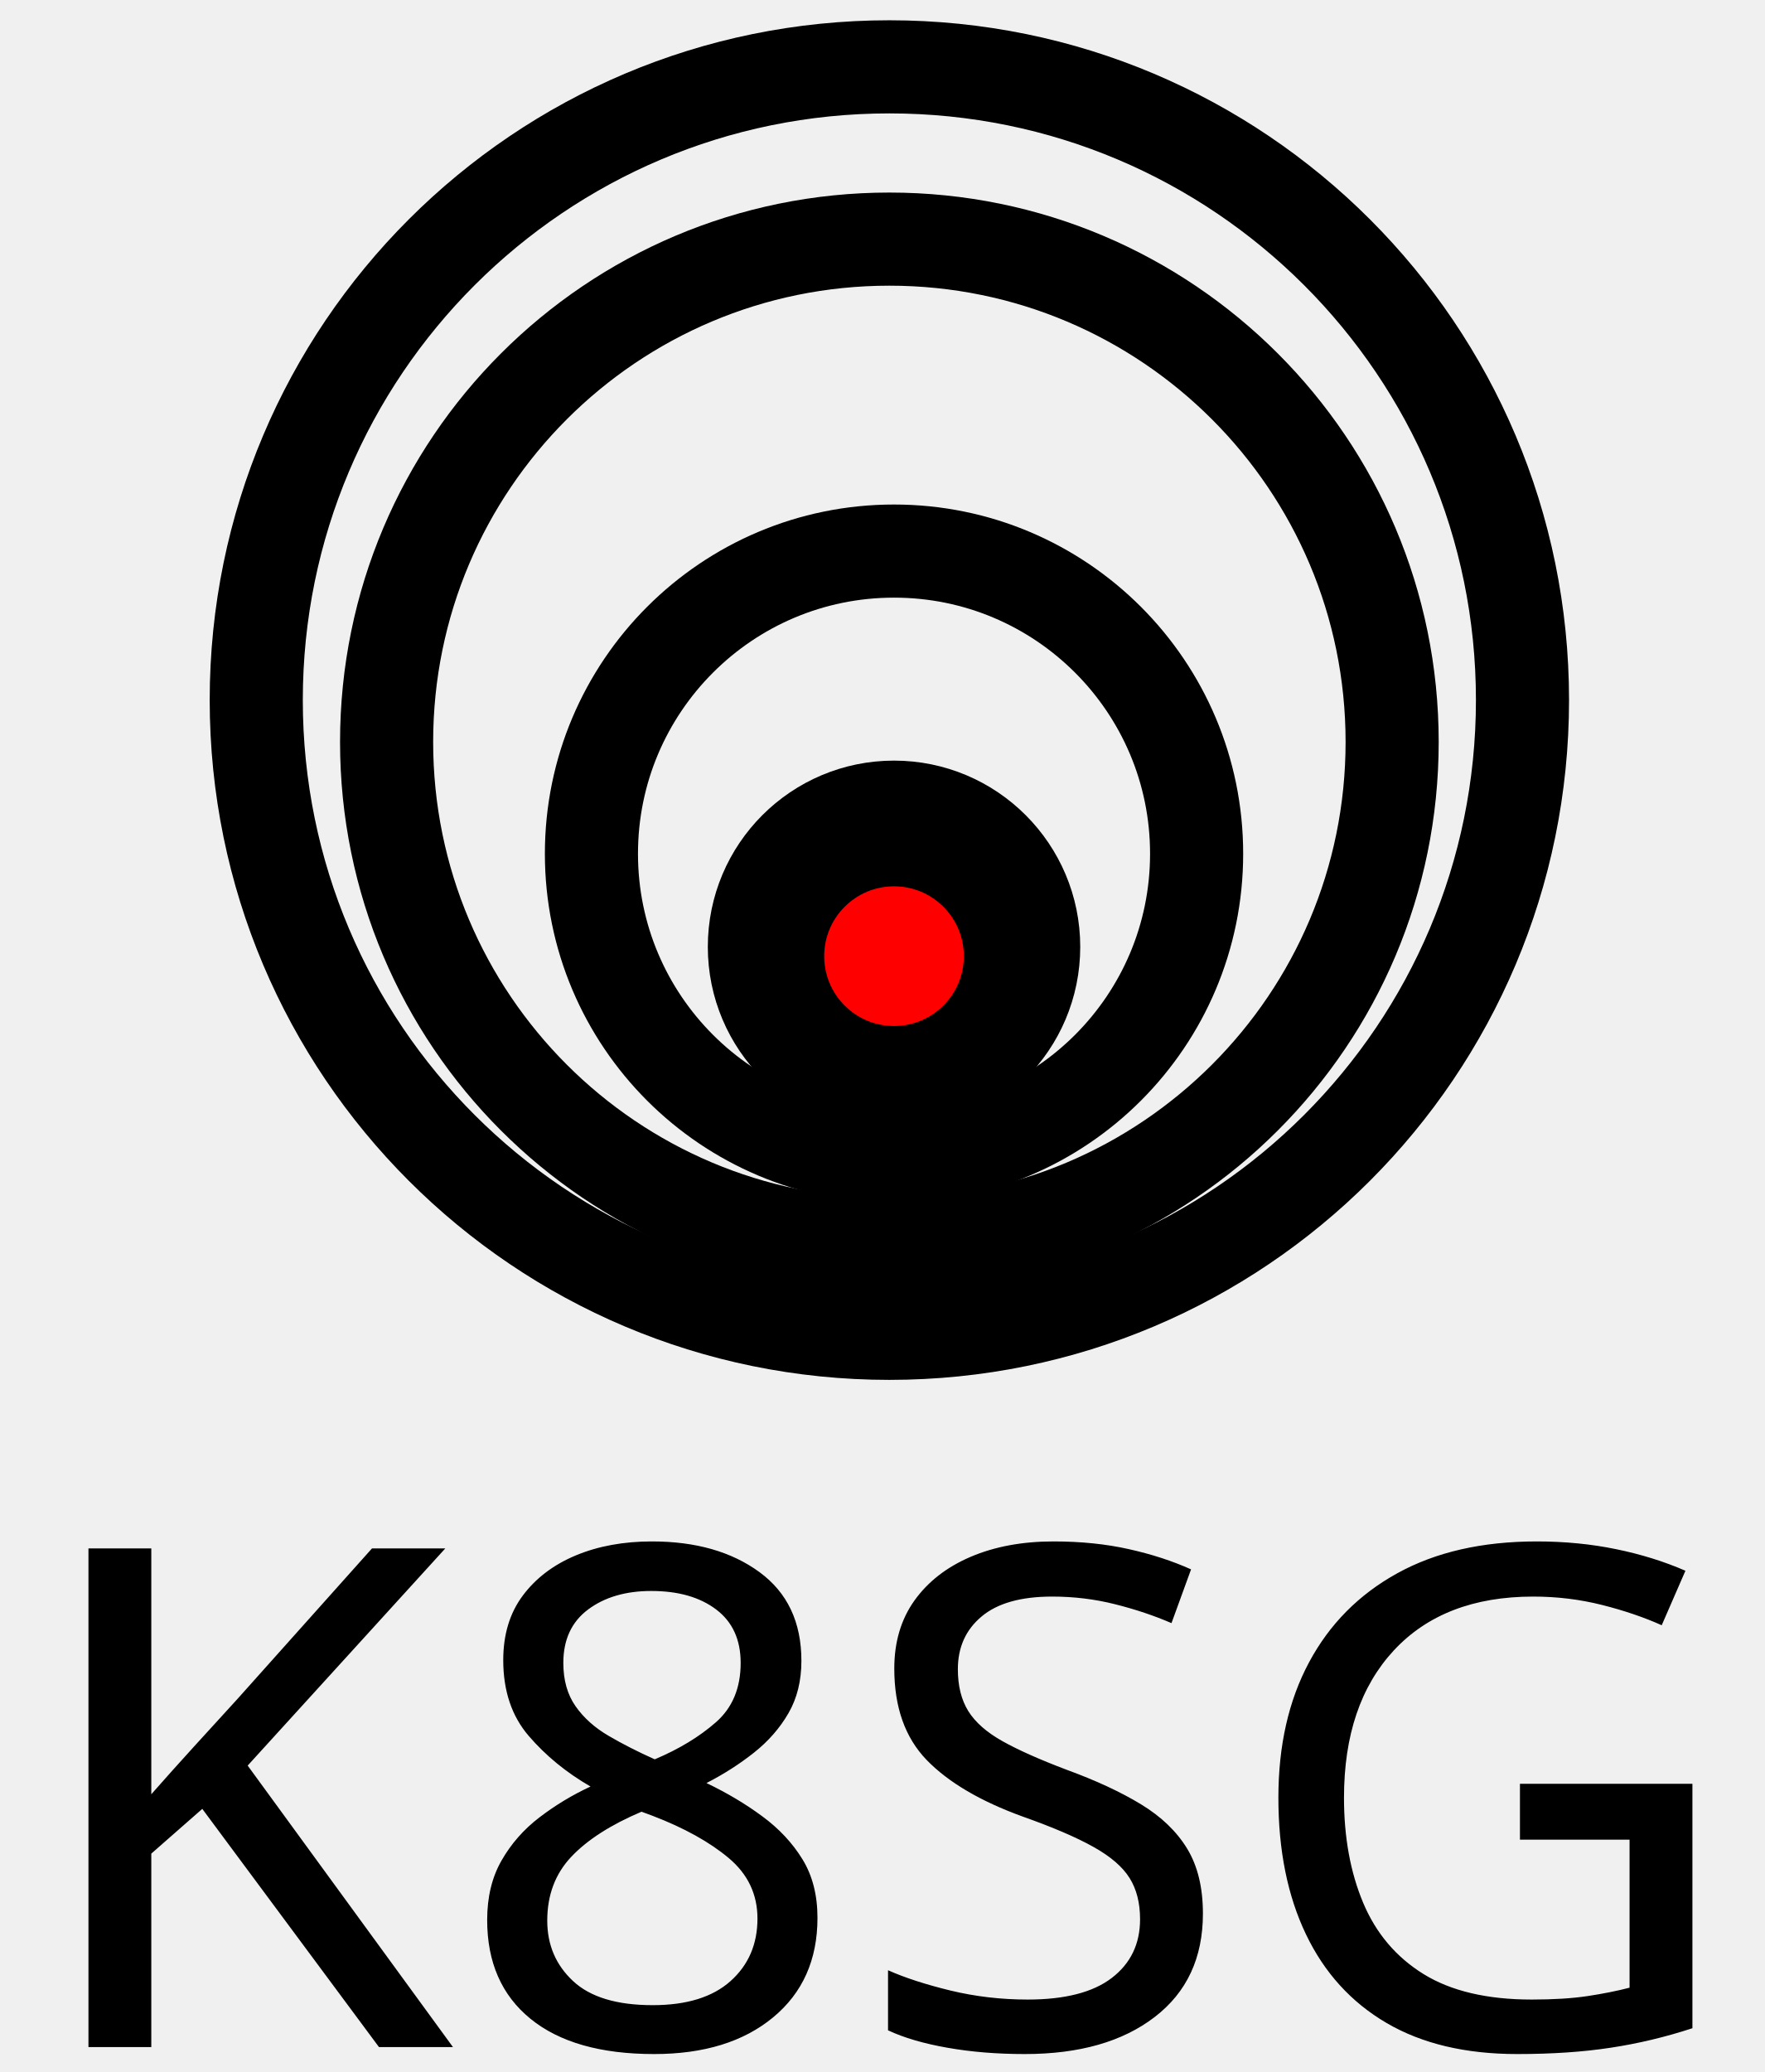
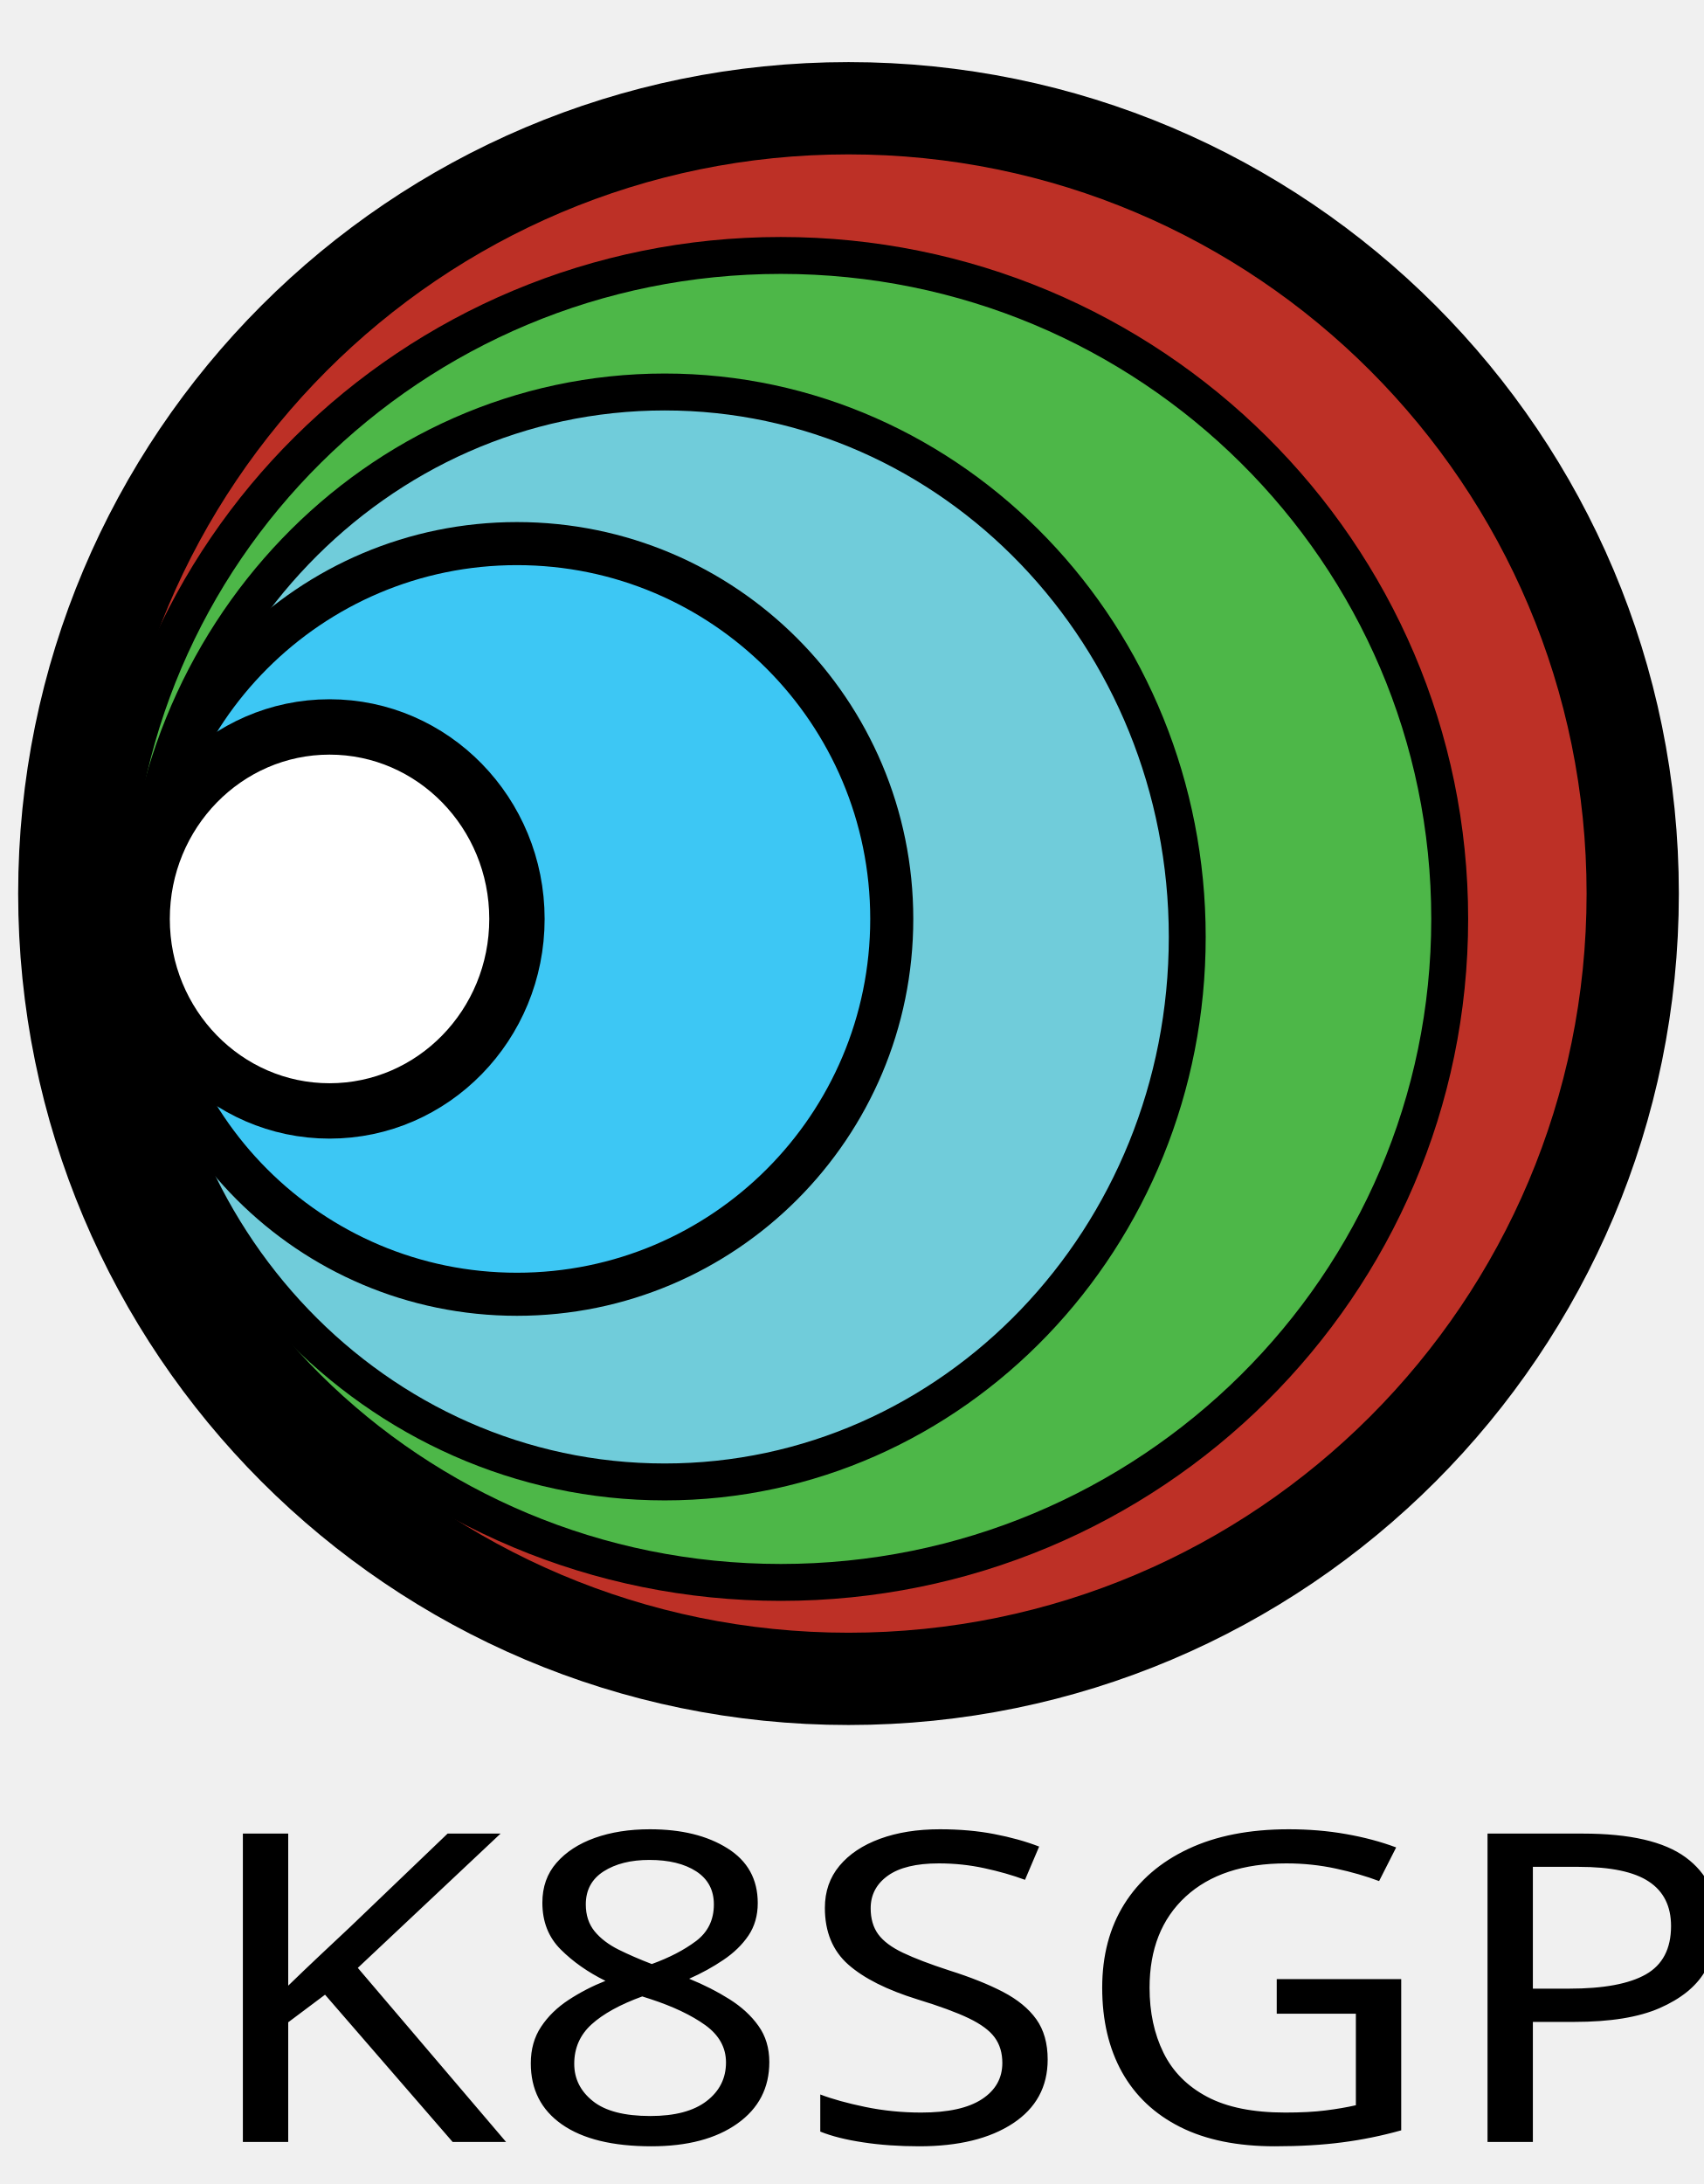
- <svg xmlns="http://www.w3.org/2000/svg" id="svg_document" data-name="svg document" viewBox="0 0 379 445">
+ <svg xmlns="http://www.w3.org/2000/svg" id="svg_document" data-name="svg document" viewBox="0 0 276.999 355">
  <defs>
    <style>
      .cls-1 {
-         fill: none;
+         fill: #3dc7f4;
+         stroke-width: 7px;
      }

-       .cls-1, .cls-2 {
+       .cls-1, .cls-2, .cls-3, .cls-4, .cls-5 {
        stroke: #000;
-         stroke-width: 20px;
+       }
+ 
+       .cls-2 {
+         fill: #bd3026;
+         stroke-width: 15px;
+       }
+ 
+       .cls-6 {
+         font-family: Antonio-Regular, Antonio;
+         font-size: 70.204px;
+         font-variation-settings: 'wght' 400;
+       }
+ 
+       .cls-6, .cls-7 {
+         isolation: isolate;
      }

      .cls-3 {
-         font-family: Antonio-Regular, Antonio;
-         font-size: 150px;
-         font-variation-settings: 'wght' 400;
-         isolation: isolate;
+         fill: #70ccda;
      }

-       .cls-2 {
-         fill: red;
+       .cls-3, .cls-4 {
+         stroke-width: 6px;
+       }
+ 
+       .cls-4 {
+         fill: #4db748;
+       }
+ 
+       .cls-5 {
+         fill: #fff;
+         stroke-width: 9px;
      }
    </style>
  </defs>
+   <ellipse id="circle1" class="cls-2" cx="137.953" cy="145.243" rx="127.5" ry="127.649" />
+   <ellipse id="circle4" class="cls-4" cx="126.948" cy="149.369" rx="108.75" ry="107.847" />
+   <ellipse id="circle4-2" data-name="circle4" class="cls-3" cx="108.068" cy="152.299" rx="84.959" ry="88.583" />
  <g id="main_group" data-name="main group">
-     <text id="sample_text_element" data-name="sample text element" class="cls-3" text-rendering="geometricPrecision" transform="translate(4.45361 439.6443)">
-       <tspan x="0" y="0">K8SGPT</tspan>
-     </text>
+     <g id="sample_text_element" data-name="sample text element" class="cls-7" text-rendering="geometricPrecision">
+       <text class="cls-6" transform="translate(31.53027 348.1675) scale(1.16792 1)">
+         <tspan x="0" y="0">K8SGPT</tspan>
+       </text>
+     </g>
  </g>
-   <circle id="circle1" class="cls-1" cx="191.046" cy="150.355" r="136" />
-   <circle id="circle2" class="cls-1" cx="192.046" cy="203.355" r="30" />
-   <circle id="circle3" class="cls-1" cx="192.046" cy="183.355" r="65" />
-   <circle id="circle4" class="cls-1" cx="191.046" cy="159.355" r="108" />
-   <circle id="circle5" class="cls-2" cx="192.046" cy="205.355" r="25" />
+   <ellipse id="circle3" class="cls-1" cx="84.047" cy="149.369" rx="60.938" ry="61.009" />
+   <ellipse id="circle5" class="cls-5" cx="53.578" cy="149.369" rx="30.469" ry="31.208" />
</svg>
